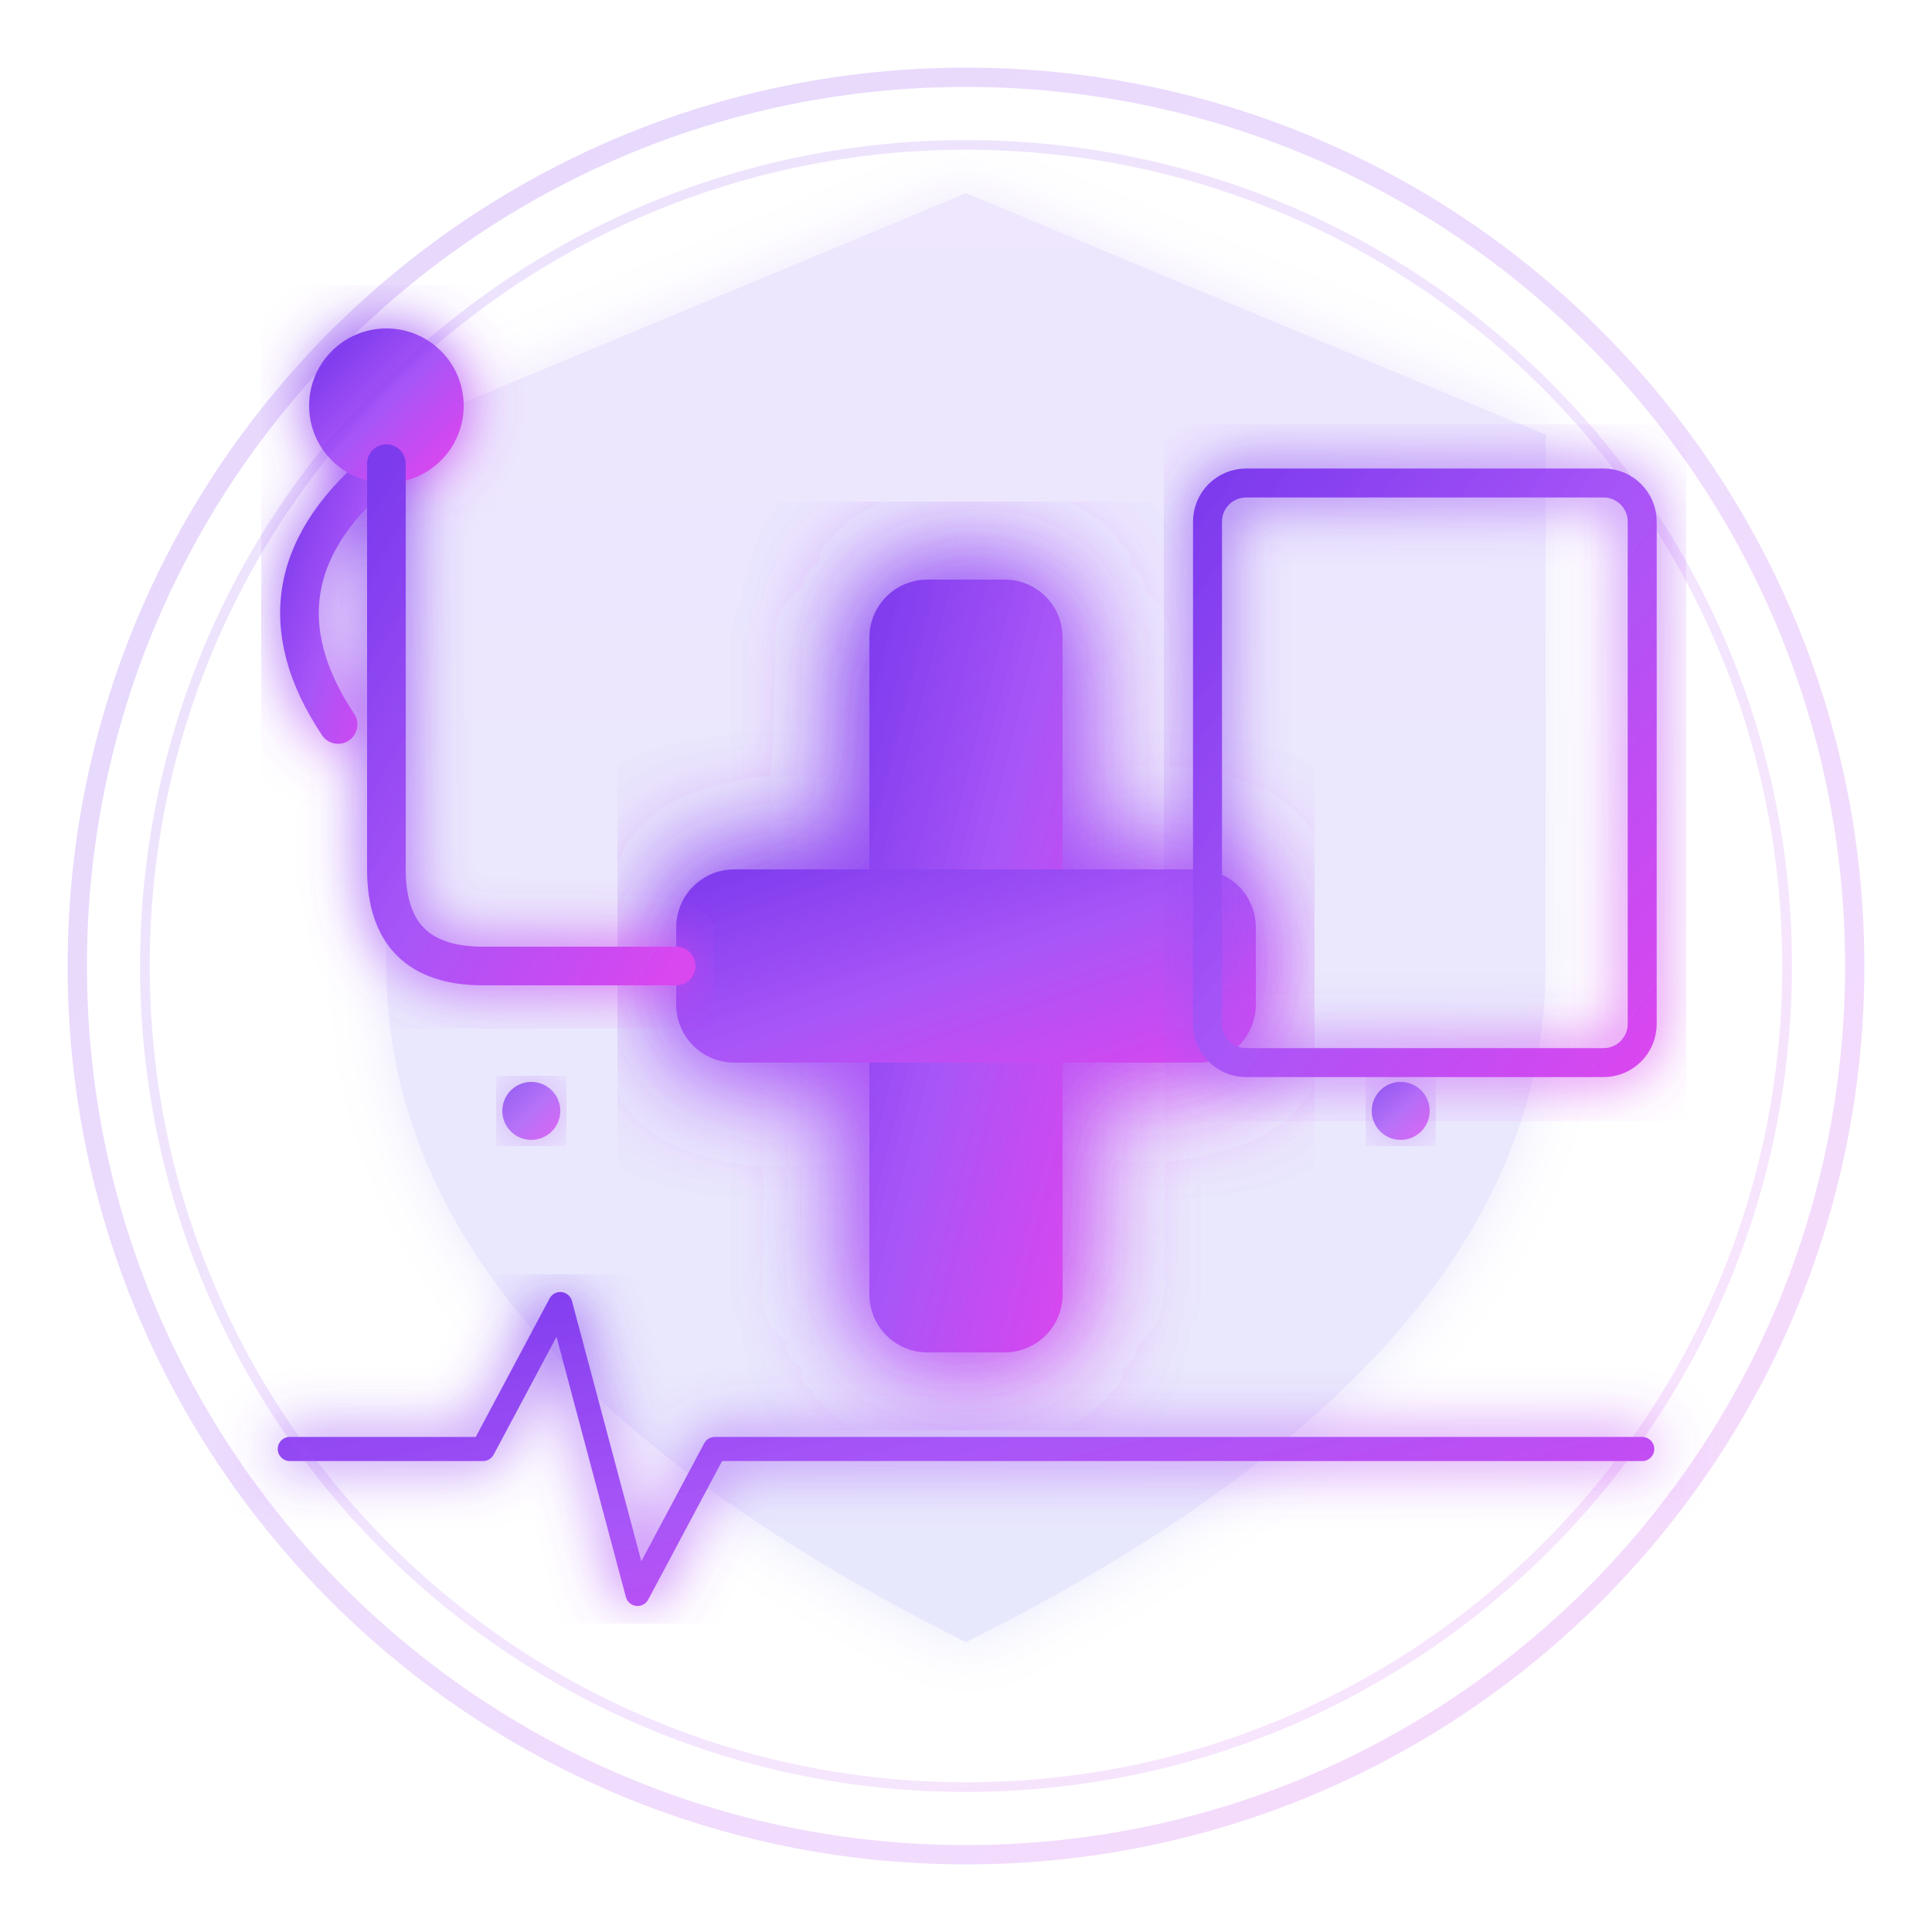
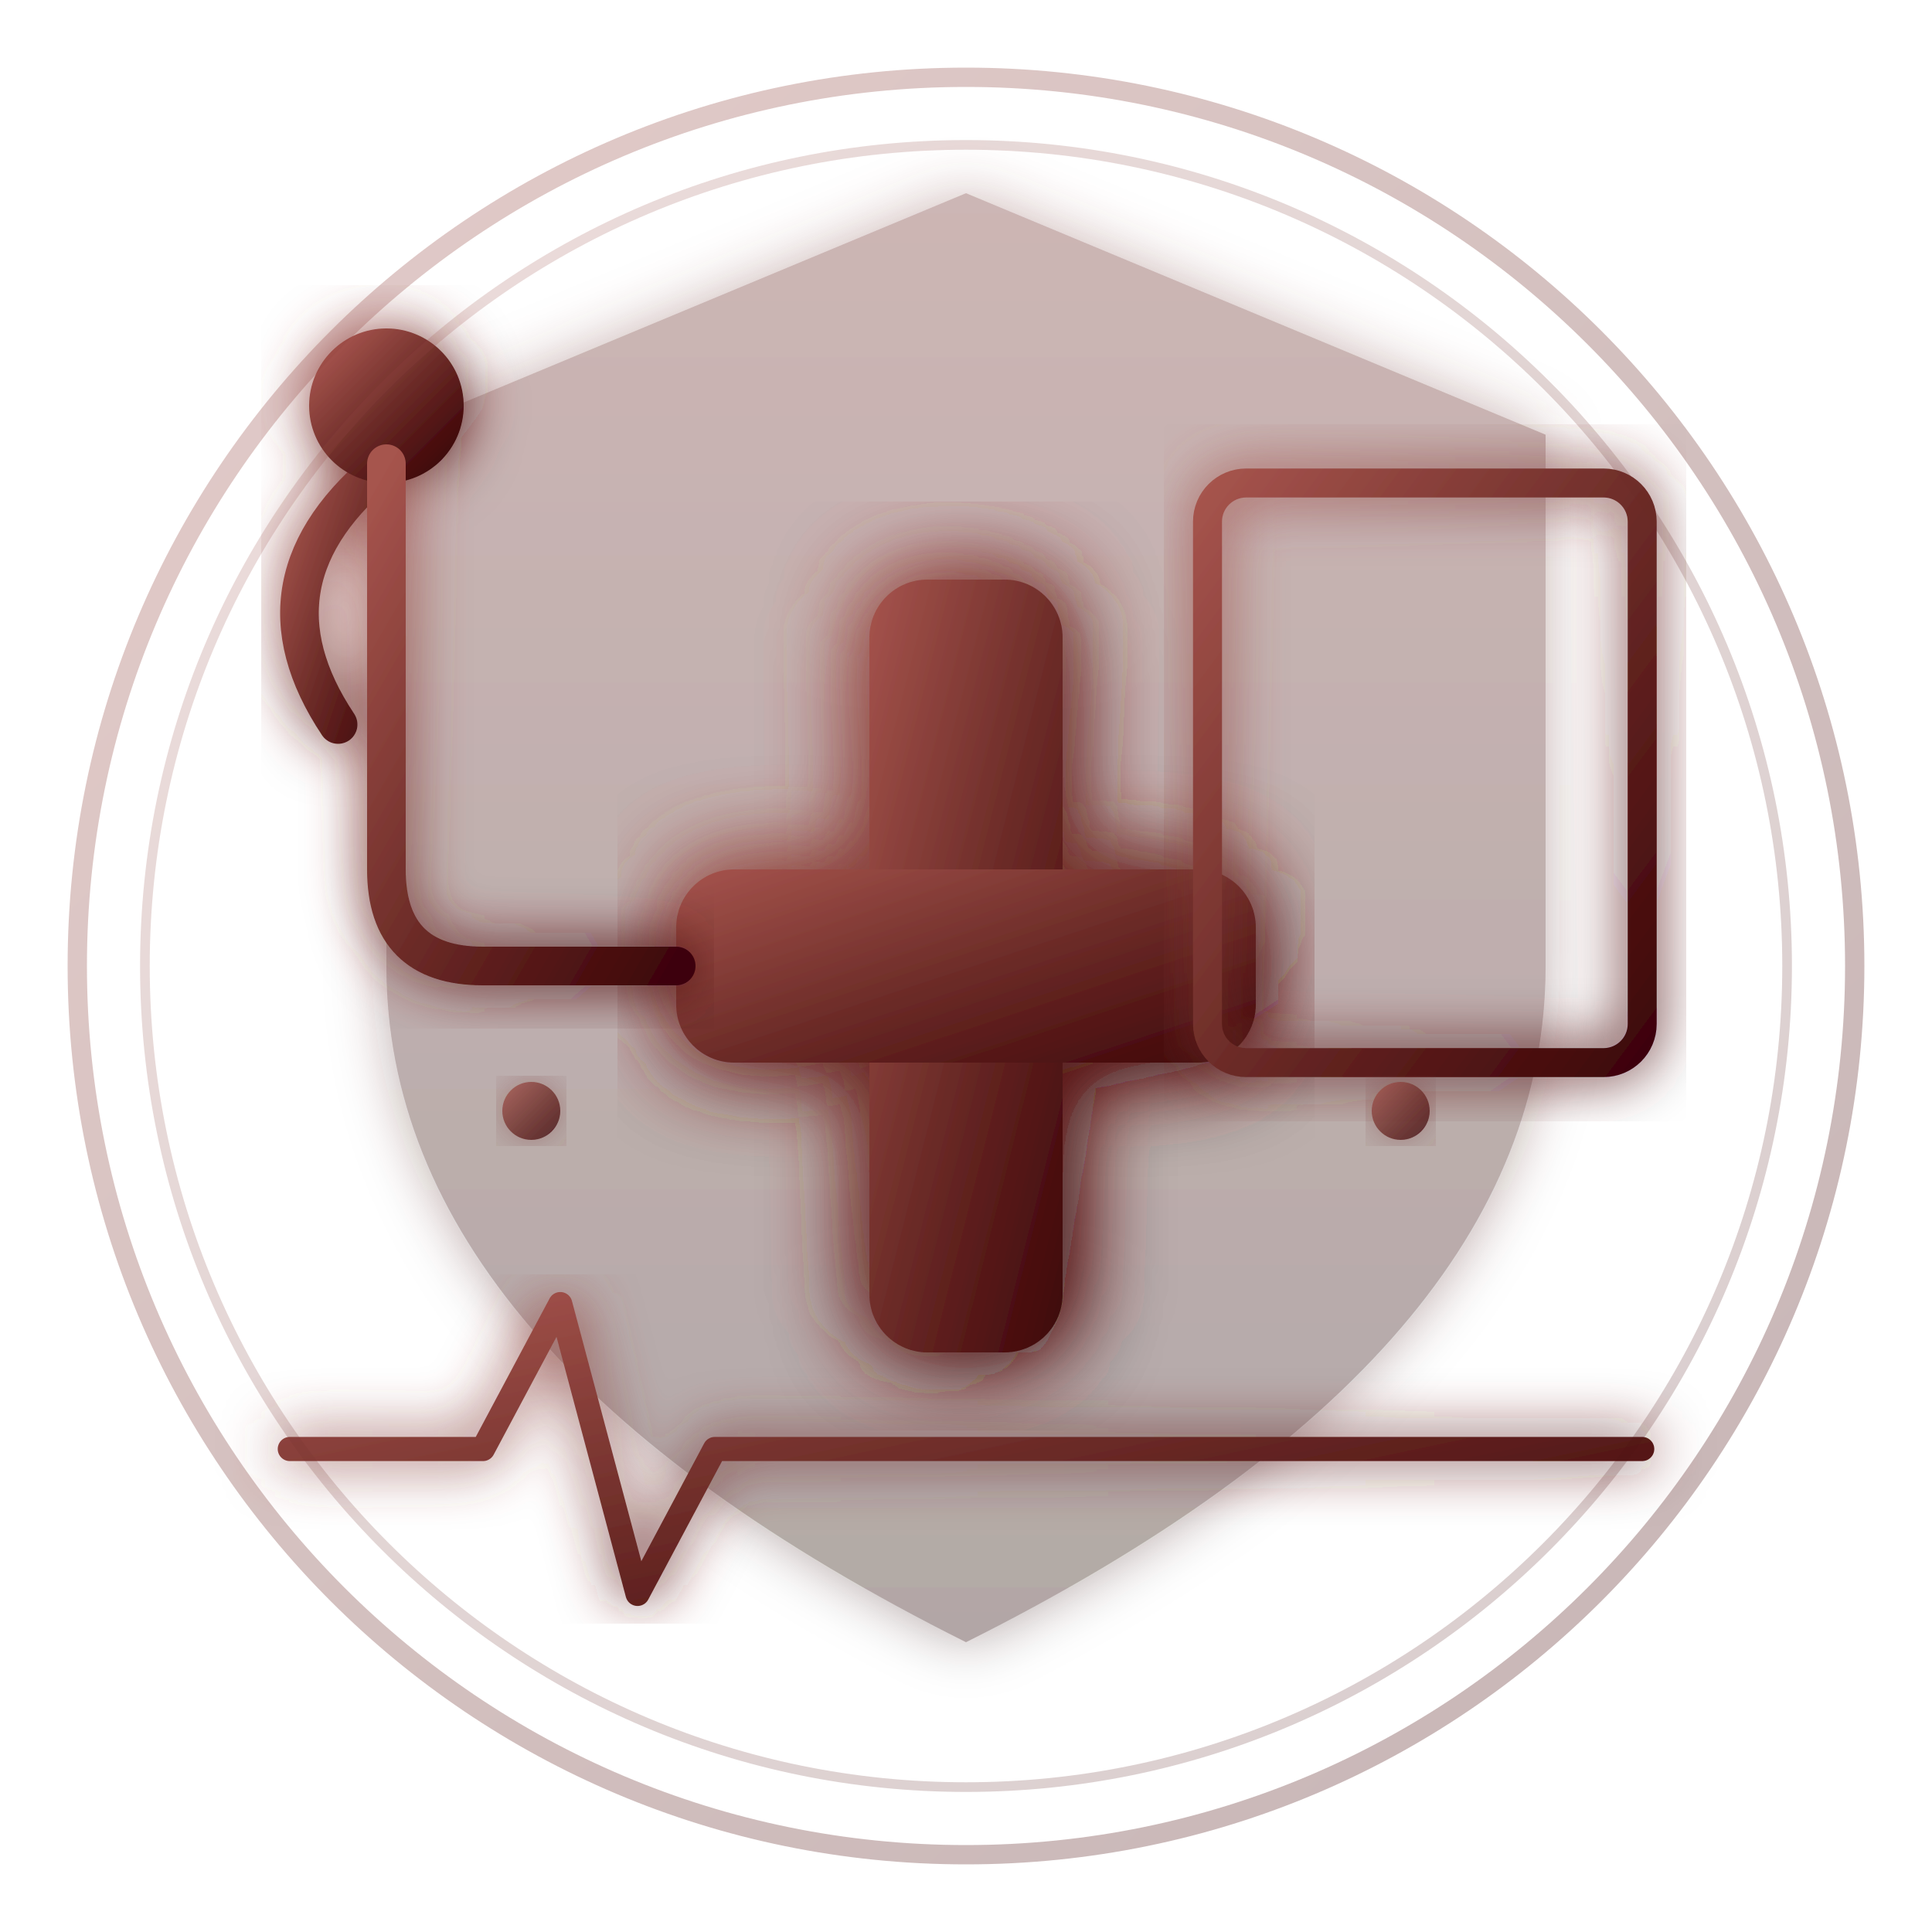
<svg xmlns="http://www.w3.org/2000/svg" viewBox="0 0 200 200" width="200" height="200">
  <defs>
-     <linearGradient id="neonGradient" x1="0%" y1="0%" x2="100%" y2="100%">
-       <stop offset="0%" style="stop-color:#7c3aed;stop-opacity:1" />
-       <stop offset="50%" style="stop-color:#a855f7;stop-opacity:1" />
-       <stop offset="100%" style="stop-color:#d946ef;stop-opacity:1" />
+     <linearGradient id="garnetGrad" x1="0%" y1="0%" x2="100%" y2="100%">
+       <stop offset="0%" style="stop-color:#a6544d;stop-opacity:1" />
+       <stop offset="50%" style="stop-color:#6e2d29;stop-opacity:1" />
+       <stop offset="100%" style="stop-color:#3d0407;stop-opacity:1" />
    </linearGradient>
-     <linearGradient id="shieldGradient" x1="0%" y1="0%" x2="0%" y2="100%">
-       <stop offset="0%" style="stop-color:#8b5cf6;stop-opacity:1" />
-       <stop offset="100%" style="stop-color:#6366f1;stop-opacity:1" />
+     <linearGradient id="shieldGrad" x1="0%" y1="0%" x2="0%" y2="100%">
+       <stop offset="0%" style="stop-color:#6e2d29;stop-opacity:1" />
+       <stop offset="100%" style="stop-color:#230503;stop-opacity:1" />
    </linearGradient>
    <filter id="glow">
      <feGaussianBlur stdDeviation="3" result="coloredBlur" />
      <feMerge>
        <feMergeNode in="coloredBlur" />
        <feMergeNode in="SourceGraphic" />
      </feMerge>
    </filter>
    <filter id="strongGlow">
-       <feGaussianBlur stdDeviation="6" result="coloredBlur" />
+       <feGaussianBlur stdDeviation="5" result="coloredBlur" />
      <feMerge>
        <feMergeNode in="coloredBlur" />
        <feMergeNode in="coloredBlur" />
        <feMergeNode in="SourceGraphic" />
      </feMerge>
    </filter>
  </defs>
-   <path d="M 100 20 L 160 45 L 160 100 Q 160 140, 100 170 Q 40 140, 40 100 L 40 45 Z" fill="url(#shieldGradient)" opacity="0.15" filter="url(#glow)" />
+   <path d="M 100 20 L 160 45 L 160 100 Q 160 140, 100 170 Q 40 140, 40 100 L 40 45 Z" fill="url(#shieldGrad)" opacity="0.35" filter="url(#glow)" />
  <g filter="url(#strongGlow)">
-     <rect x="90" y="60" width="20" height="80" rx="6" fill="url(#neonGradient)" />
-     <rect x="70" y="90" width="60" height="20" rx="6" fill="url(#neonGradient)" />
+     <rect x="90" y="60" width="20" height="80" rx="6" fill="url(#garnetGrad)" />
+     <rect x="70" y="90" width="60" height="20" rx="6" fill="url(#garnetGrad)" />
  </g>
  <g filter="url(#glow)">
-     <rect x="125" y="50" width="45" height="60" rx="4" fill="none" stroke="url(#neonGradient)" stroke-width="3" />
-     <line x1="132" y1="65" x2="163" y2="65" stroke="url(#neonGradient)" stroke-width="2" stroke-linecap="round" />
-     <line x1="132" y1="75" x2="163" y2="75" stroke="url(#neonGradient)" stroke-width="2" stroke-linecap="round" />
-     <line x1="132" y1="85" x2="155" y2="85" stroke="url(#neonGradient)" stroke-width="2" stroke-linecap="round" />
+     <rect x="125" y="50" width="45" height="60" rx="4" fill="none" stroke="url(#garnetGrad)" stroke-width="3" />
+     <line x1="132" y1="65" x2="163" y2="65" stroke="url(#garnetGrad)" stroke-width="2" stroke-linecap="round" />
+     <line x1="132" y1="75" x2="163" y2="75" stroke="url(#garnetGrad)" stroke-width="2" stroke-linecap="round" />
+     <line x1="132" y1="85" x2="155" y2="85" stroke="url(#garnetGrad)" stroke-width="2" stroke-linecap="round" />
  </g>
-   <g filter="url(#glow)" stroke="url(#neonGradient)" stroke-width="4" fill="none" stroke-linecap="round">
+   <g filter="url(#glow)" stroke="url(#garnetGrad)" stroke-width="4" fill="none" stroke-linecap="round">
    <path d="M 35 75 Q 25 60, 40 48" />
-     <circle cx="40" cy="42" r="6" fill="url(#neonGradient)" />
+     <circle cx="40" cy="42" r="6" fill="url(#garnetGrad)" />
    <path d="M 40 48 L 40 90 Q 40 100, 50 100 L 70 100" />
  </g>
-   <g filter="url(#glow)" stroke="url(#neonGradient)" stroke-width="2.5" fill="none" stroke-linecap="round" stroke-linejoin="round">
+   <g filter="url(#glow)" stroke="url(#garnetGrad)" stroke-width="2.5" fill="none" stroke-linecap="round" stroke-linejoin="round">
    <path d="M 30 150 L 50 150 L 58 135 L 66 165 L 74 150 L 170 150" />
  </g>
-   <circle cx="100" cy="100" r="92" stroke="url(#neonGradient)" stroke-width="2" fill="none" opacity="0.2" />
-   <circle cx="100" cy="100" r="85" stroke="url(#neonGradient)" stroke-width="1" fill="none" opacity="0.15" />
-   <circle cx="145" cy="115" r="3" fill="url(#neonGradient)" opacity="0.8" filter="url(#glow)" />
-   <circle cx="55" cy="115" r="3" fill="url(#neonGradient)" opacity="0.8" filter="url(#glow)" />
+   <circle cx="100" cy="100" r="92" stroke="url(#garnetGrad)" stroke-width="2" fill="none" opacity="0.3" />
+   <circle cx="100" cy="100" r="85" stroke="url(#garnetGrad)" stroke-width="1" fill="none" opacity="0.2" />
+   <circle cx="145" cy="115" r="3" fill="url(#garnetGrad)" opacity="0.8" filter="url(#glow)" />
+   <circle cx="55" cy="115" r="3" fill="url(#garnetGrad)" opacity="0.8" filter="url(#glow)" />
</svg>
